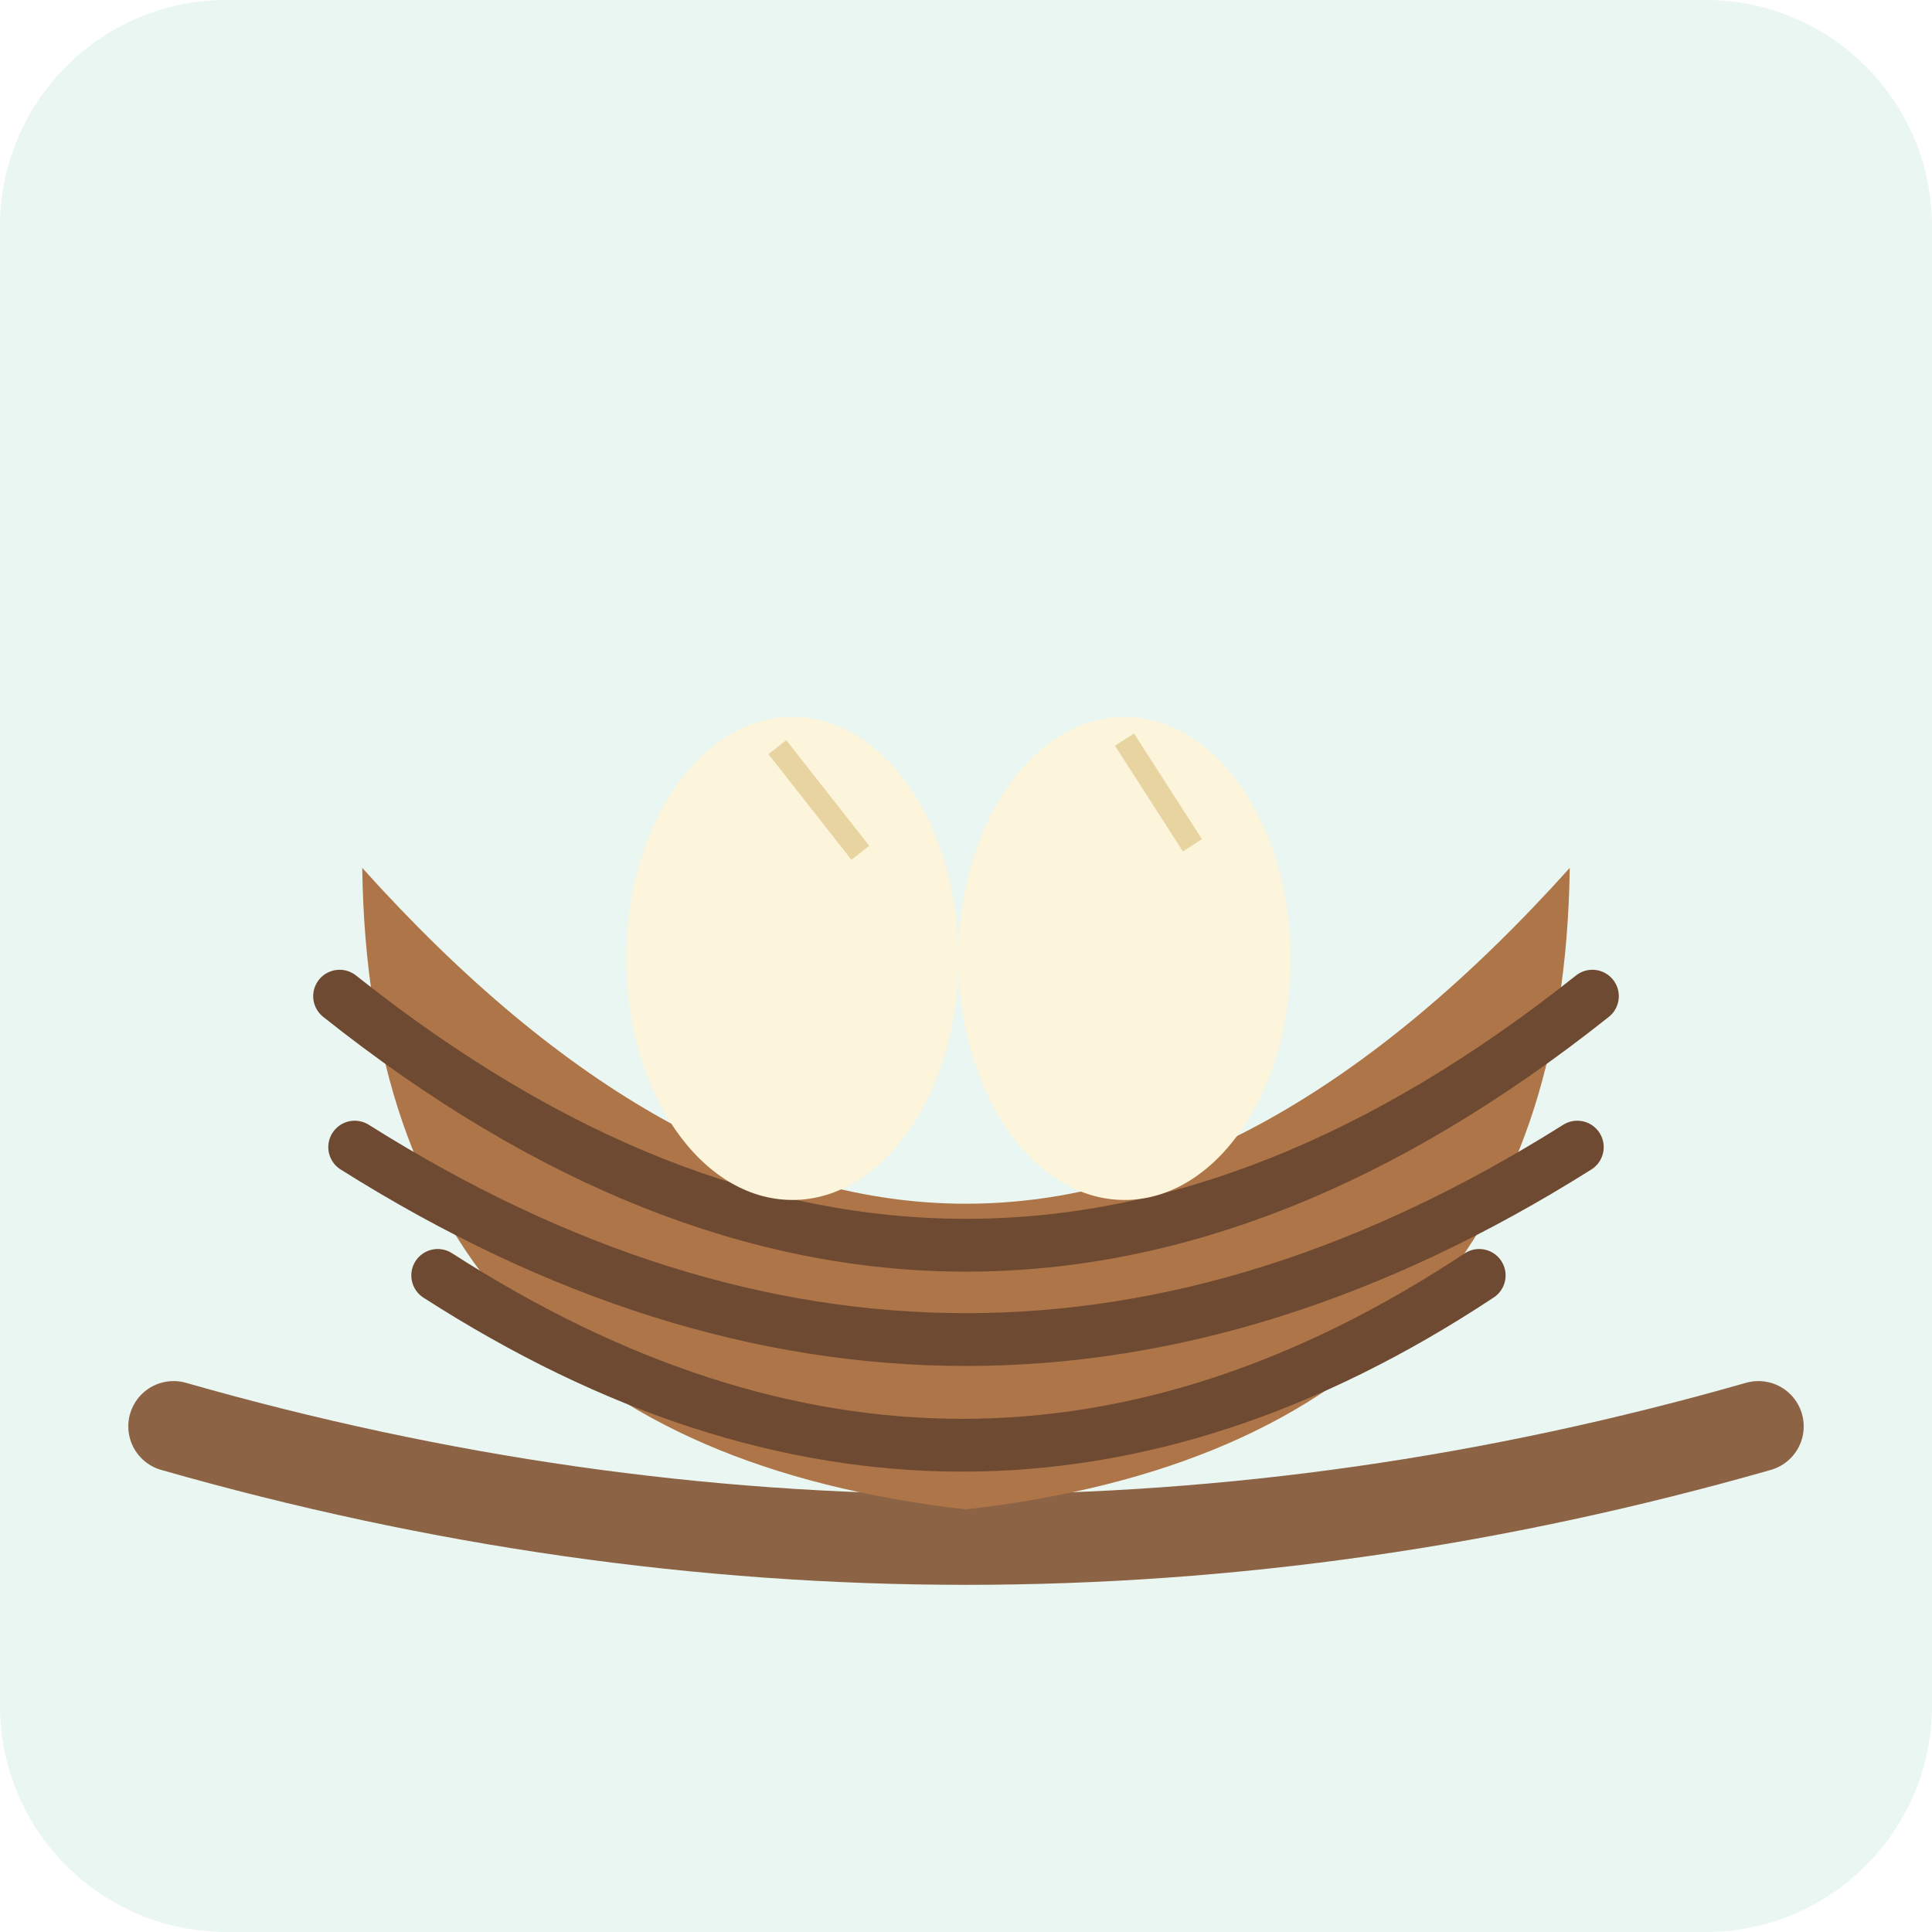
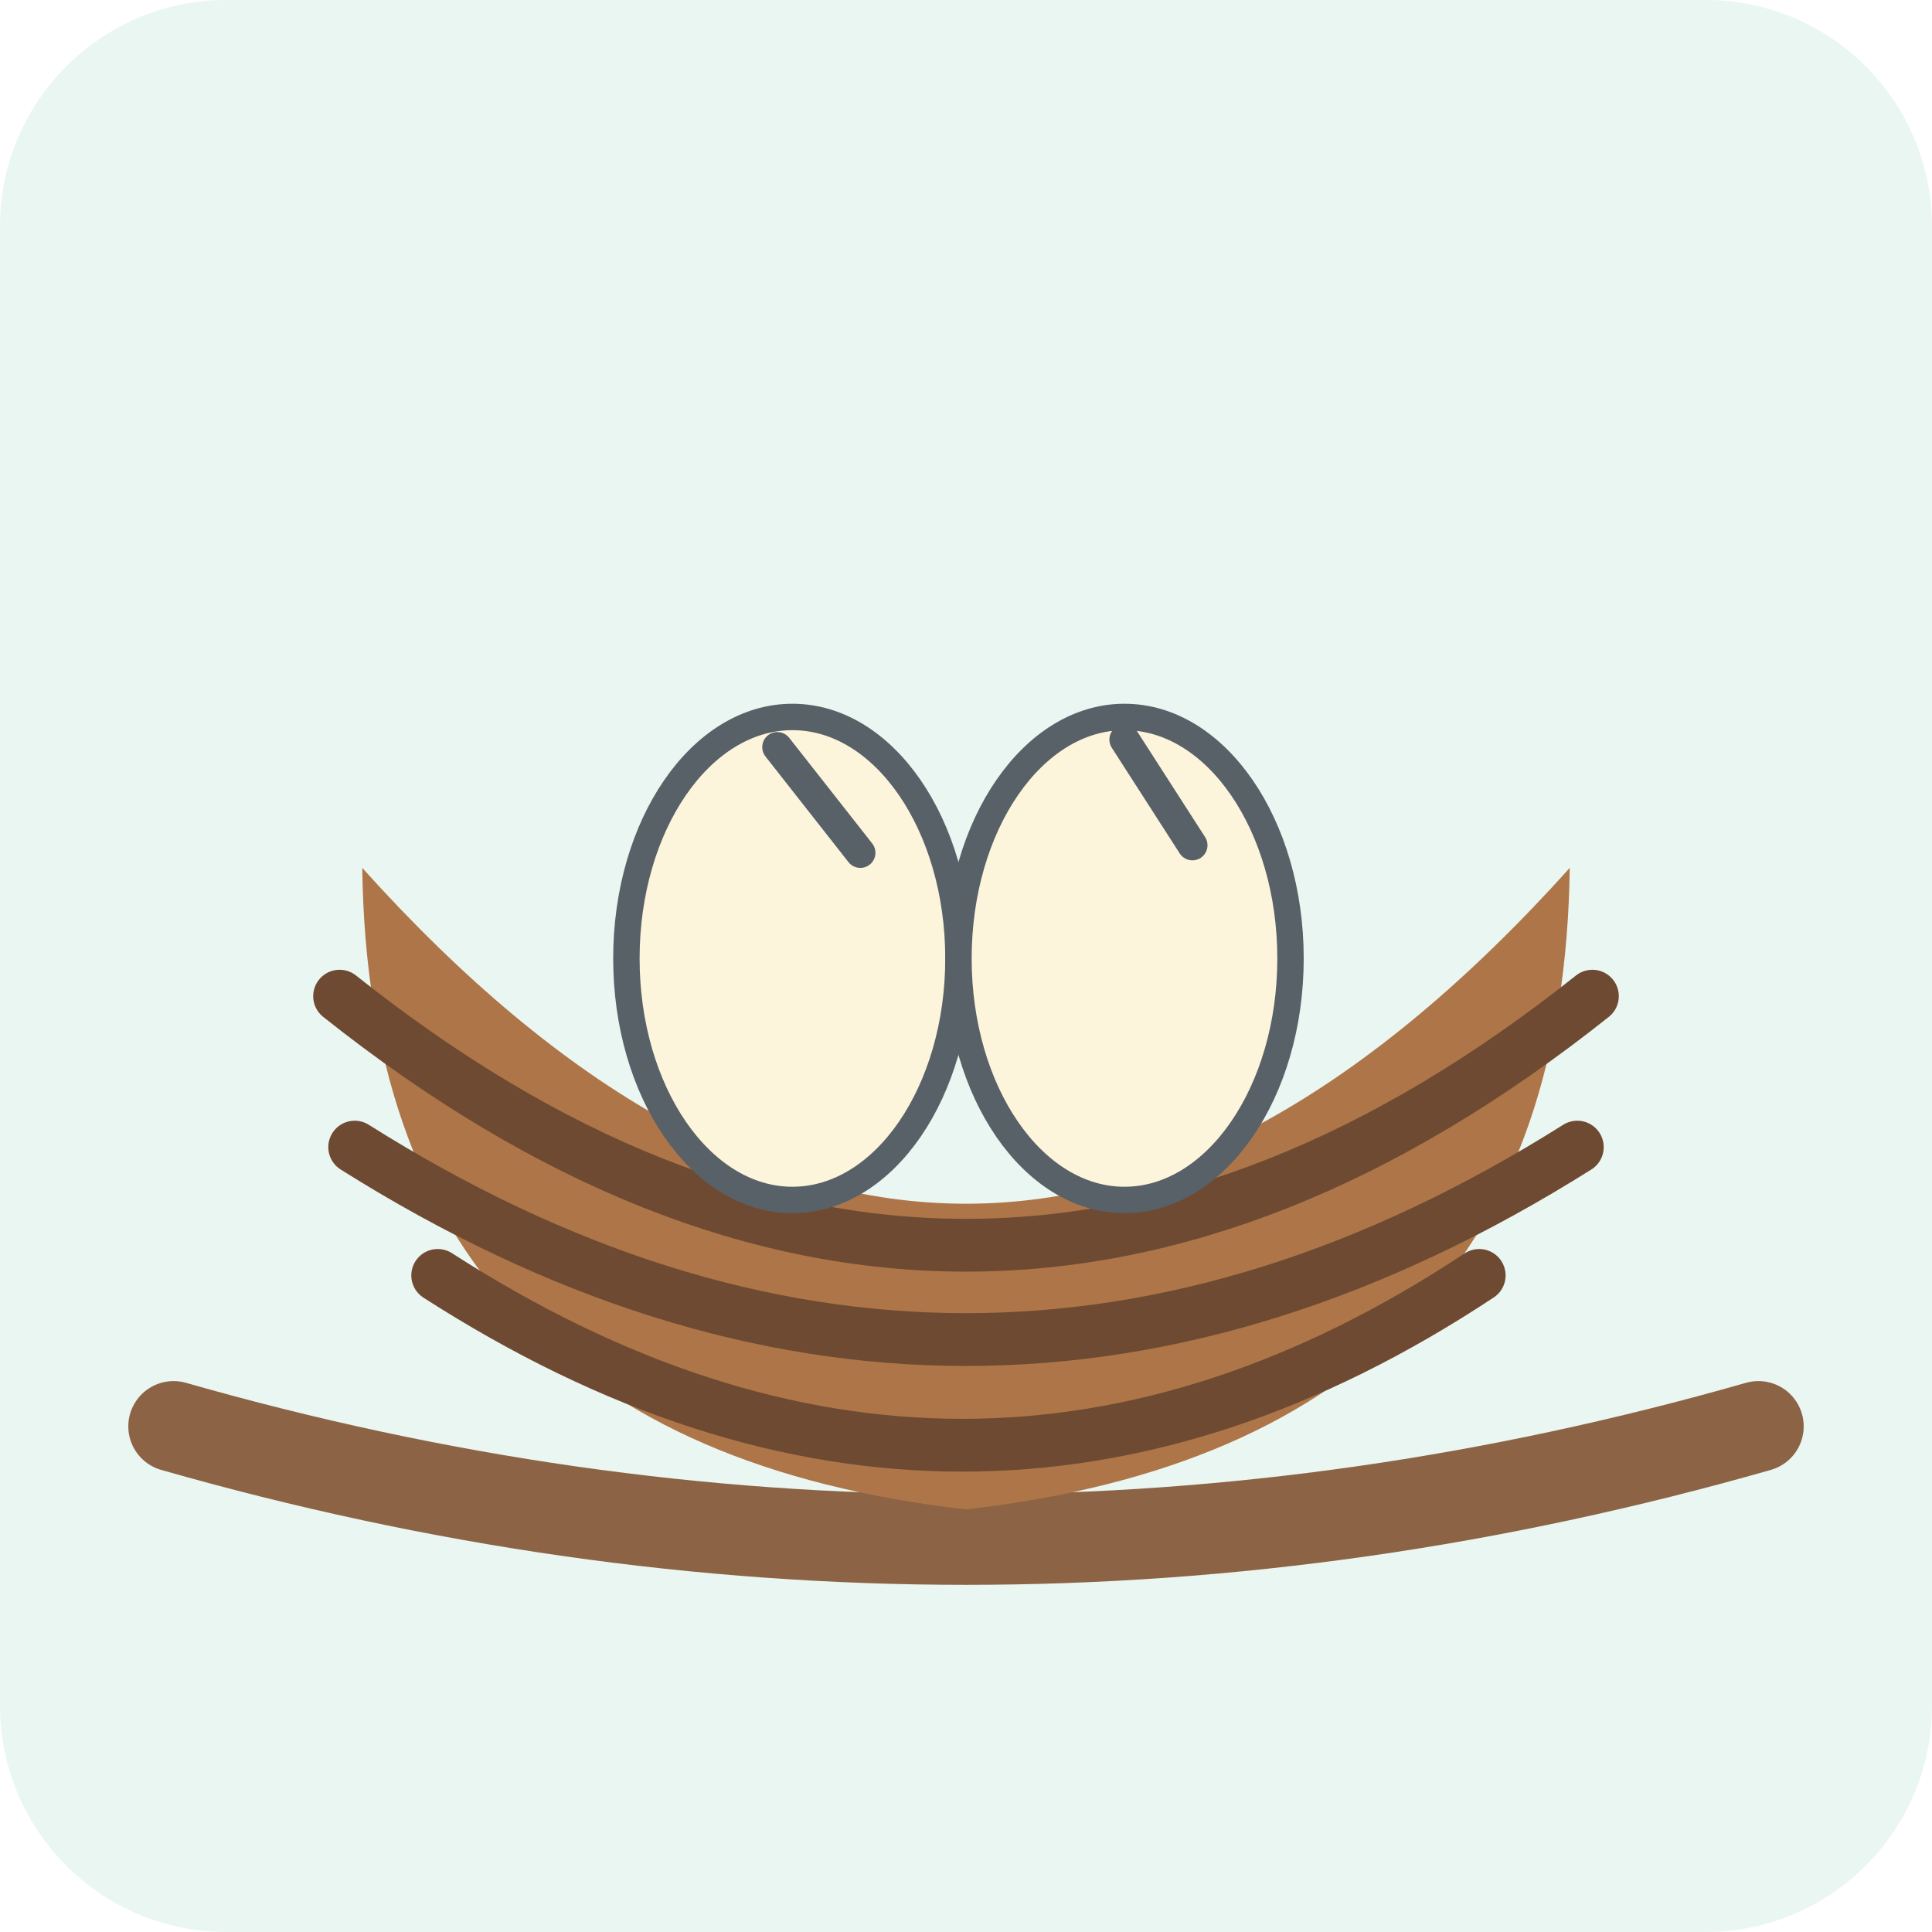
<svg xmlns="http://www.w3.org/2000/svg" viewBox="0 0 256 256" role="img">
  <rect width="256" height="256" rx="30" fill="#eaf6f1" />
  <path d="M23 189 Q128 219 233 189" stroke="#8c6445" stroke-width="12" fill="none" stroke-linecap="round" />
  <path d="M48 115 Q128 204 208 115 Q207 191 128 200 Q49 191 48 115Z" fill="#ae7648" />
  <path d="M45 132 Q128 198 211 132 M47 152 Q128 203 209 152 M58 169 Q128 214 196 169" stroke="#6f4a32" stroke-width="7" fill="none" stroke-linecap="round" />
-   <ellipse cx="105" cy="127" rx="22" ry="32" fill="#fcf5db" />
-   <ellipse cx="149" cy="127" rx="22" ry="32" fill="#fcf5db" />
-   <path d="M103 99 L114 113 M149 98 L158 112" stroke="#e8d4a1" stroke-width="3" />
+   <ellipse cx="105" cy="127" rx="22" ry="32" fill="#fcf5db" stroke="#596168" stroke-width="3.5" />
+   <ellipse cx="149" cy="127" rx="22" ry="32" fill="#fcf5db" stroke="#596168" stroke-width="3.5" />
+   <path d="M103 99 L114 113 M149 98 L158 112" stroke="#596168" stroke-width="4" stroke-linecap="round" />
</svg>
